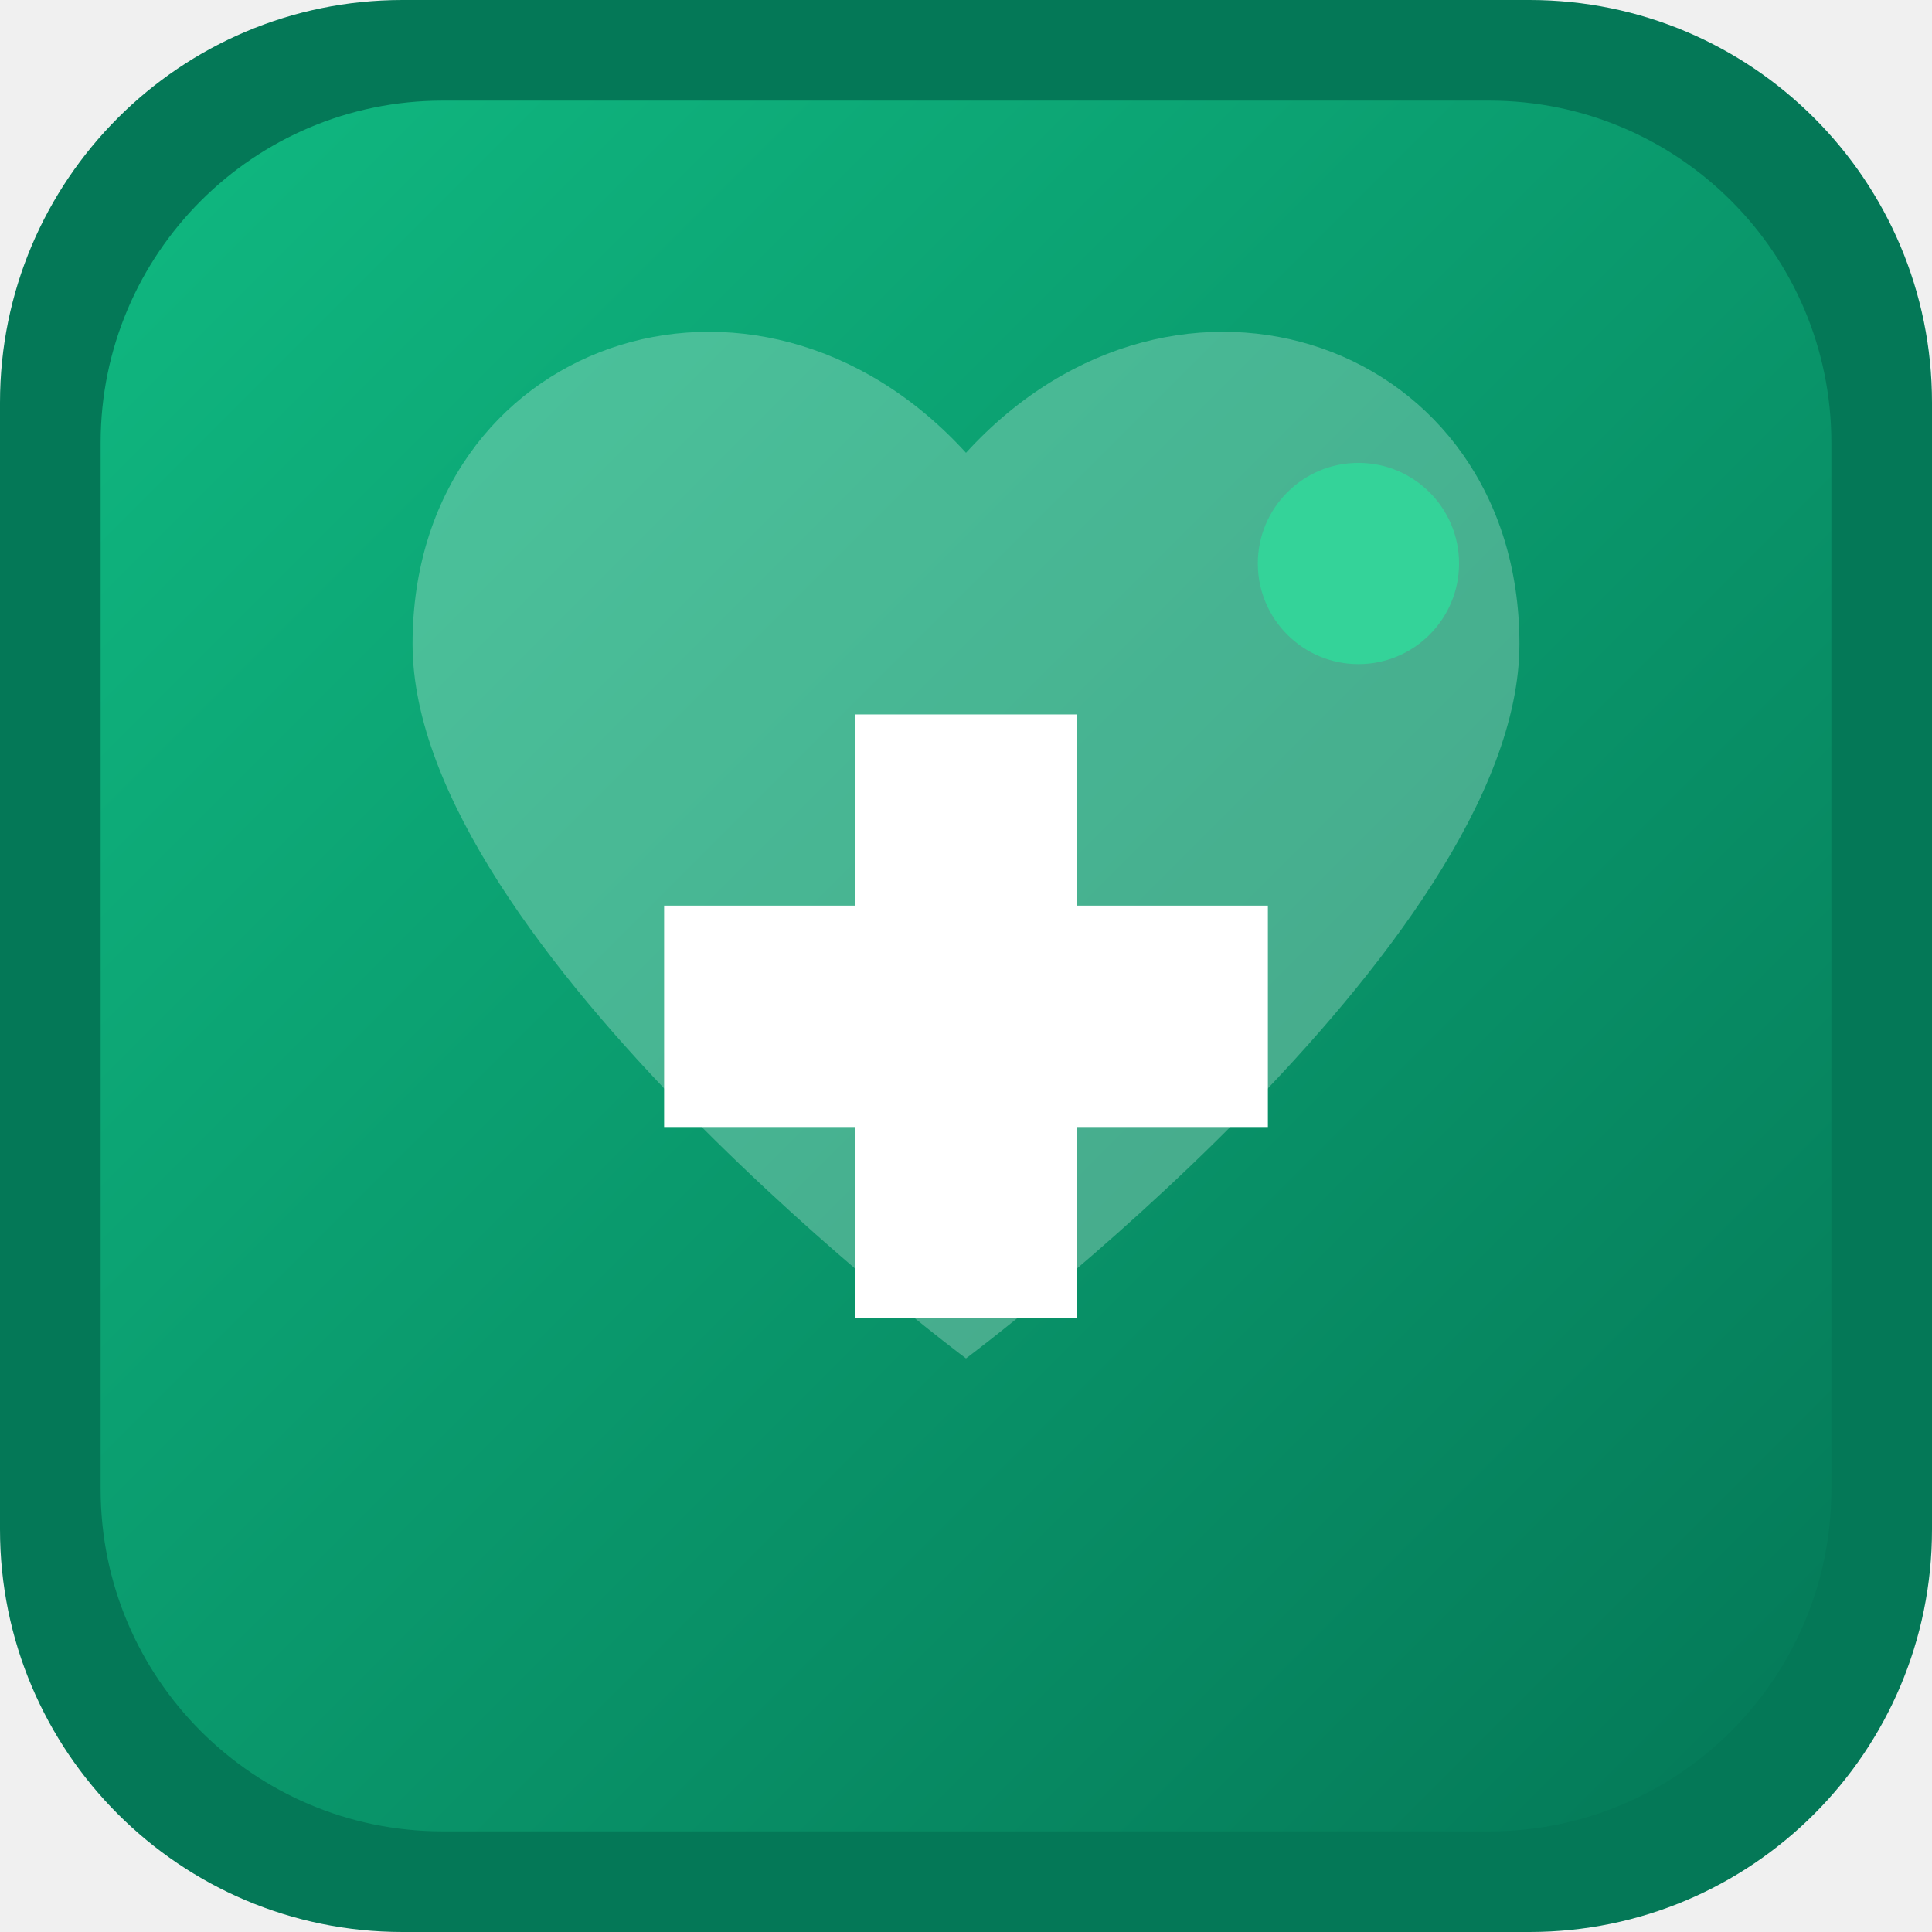
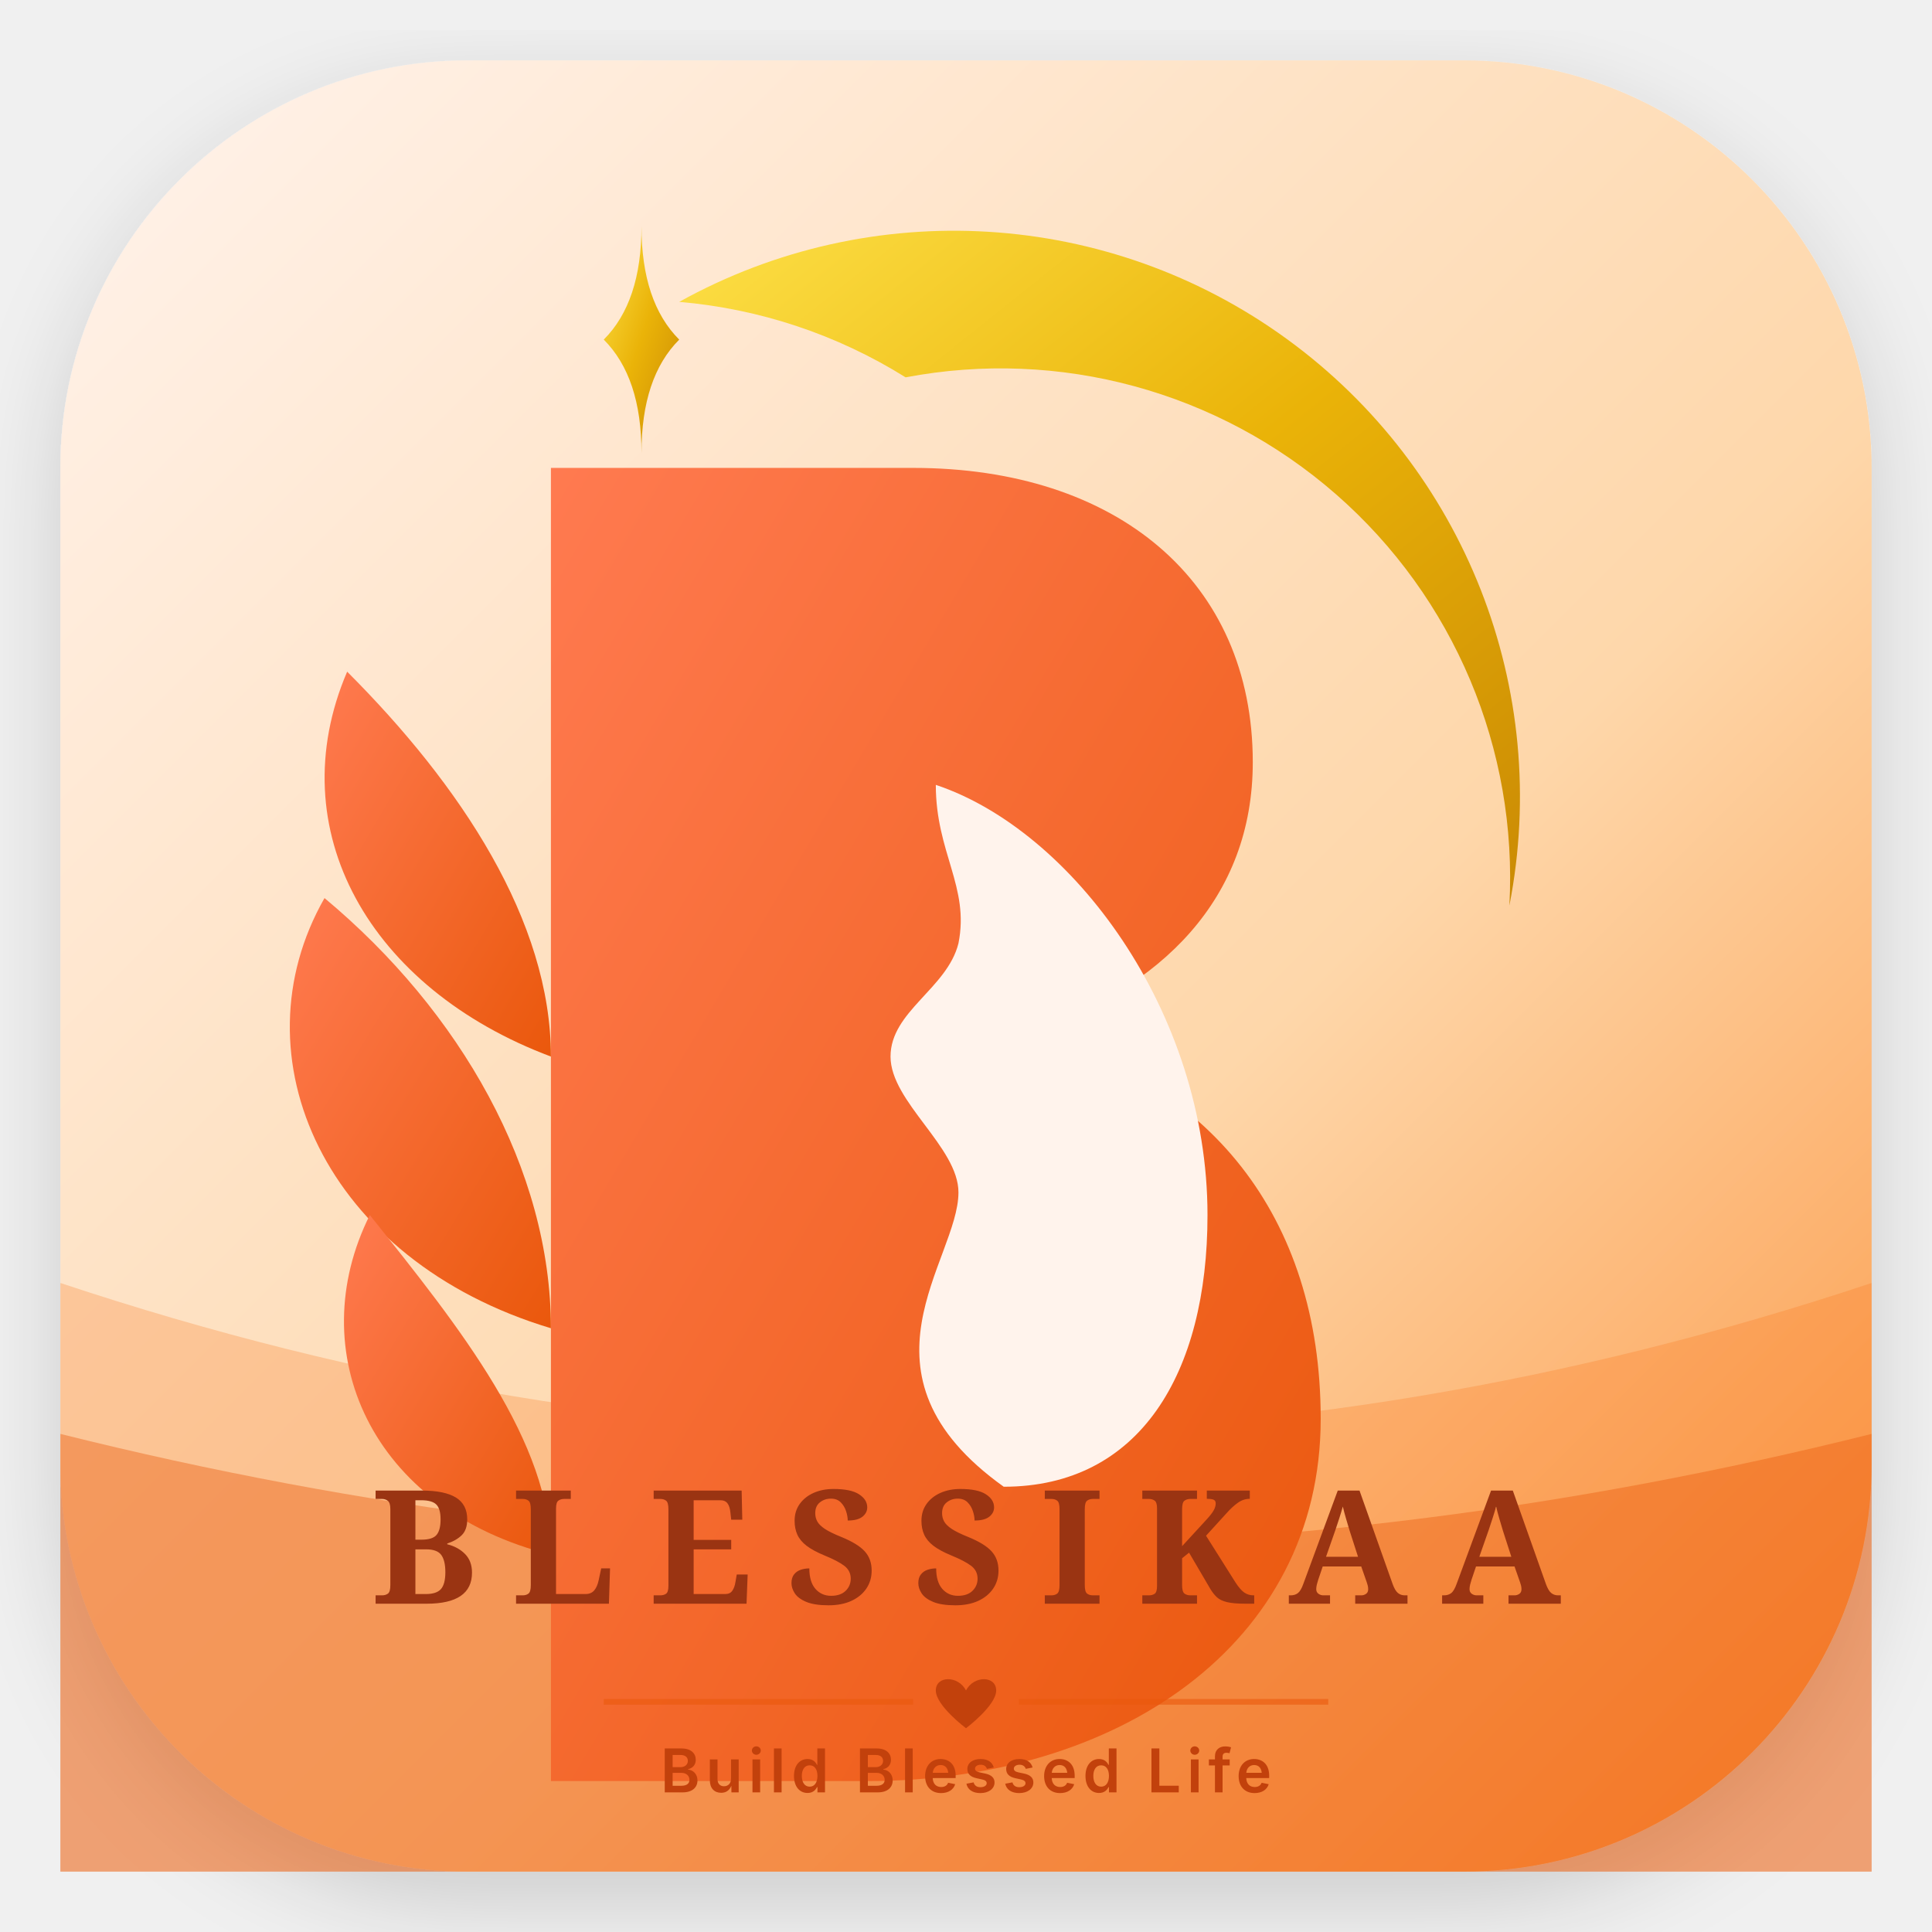
- <svg xmlns="http://www.w3.org/2000/svg" viewBox="0 0 192 192" width="192" height="192">
-   <rect width="192" height="192" rx="40" fill="#047857" />
+ <svg xmlns="http://www.w3.org/2000/svg" viewBox="0 0 512 512" width="100%" height="100%">
  <defs>
-     <linearGradient id="grad192" x1="0%" y1="0%" x2="100%" y2="100%">
-       <stop offset="0%" stop-color="#10b981" />
-       <stop offset="100%" stop-color="#047857" />
+     <linearGradient id="bgGrad" x1="0%" y1="0%" x2="100%" y2="100%">
+       <stop offset="0%" stop-color="#FFF3EC" />
+       <stop offset="60%" stop-color="#FED7AA" />
+       <stop offset="100%" stop-color="#FB923C" />
    </linearGradient>
+     <linearGradient id="coralGrad" x1="0%" y1="0%" x2="100%" y2="100%">
+       <stop offset="0%" stop-color="#FF7A50" />
+       <stop offset="100%" stop-color="#EA580C" />
+     </linearGradient>
+     <linearGradient id="goldGrad" x1="0%" y1="0%" x2="100%" y2="100%">
+       <stop offset="0%" stop-color="#FDE047" />
+       <stop offset="50%" stop-color="#EAB308" />
+       <stop offset="100%" stop-color="#CA8A04" />
+     </linearGradient>
+     <filter id="shadow" x="-10%" y="-10%" width="120%" height="120%">
+       <feDropShadow dx="0" dy="8" stdDeviation="12" flood-color="#000000" flood-opacity="0.15" />
+     </filter>
  </defs>
-   <rect x="10" y="10" width="172" height="172" rx="34" fill="url(#grad192)" />
-   <path d="M96 45 C75 22 41 34 41 64 C41 94 96 135 96 135 C96 135 151 94 151 64 C151 34 117 22 96 45 Z" fill="#ffffff" fill-opacity="0.25" />
-   <path d="M85 71 L107 71 L107 90 L126 90 L126 112 L107 112 L107 131 L85 131 L85 112 L66 112 L66 90 L85 90 Z" fill="#ffffff" />
-   <circle cx="135" cy="56" r="10" fill="#34d399" />
+   <rect x="16" y="16" width="480" height="480" rx="108" fill="url(#bgGrad)" filter="url(#shadow)" />
+   <path d="M 16 340 Q 256 420 496 340 L 496 496 L 16 496 Z" fill="#F97316" fill-opacity="0.25" />
+   <path d="M 16 380 Q 256 440 496 380 L 496 496 L 16 496 Z" fill="#EA580C" fill-opacity="0.4" />
+   <path d="M 180 80 A 150 150 0 0 1 400 240 A 135 135 0 0 0 240 100 A 135 135 0 0 0 180 80 Z" fill="url(#goldGrad)" />
+   <path d="M 170 120 Q 170 100 160 90 Q 170 80 170 60 Q 170 80 180 90 Q 170 100 170 120 Z" fill="url(#goldGrad)" />
+   <g transform="translate(110, 100) scale(0.6)">
+     <path d="M 60 40 L 220 40 C 310 40 370 90 370 170 C 370 230 330 270 270 290 C 350 310 400 370 400 460 C 400 560 310 620 200 620 L 60 620 Z" fill="url(#coralGrad)" />
+     <path d="M 230 180 C 230 210 245 225 240 250 C 235 270 210 280 210 300 C 210 320 240 340 240 360 C 240 390 190 440 260 490 C 320 490 350 440 350 370 C 350 280 290 200 230 180 Z" fill="#FFF3EC" />
+     <path d="M 60 300 C -20 270 -60 200 -30 130 C 20 180 60 240 60 300 Z" fill="url(#coralGrad)" />
+     <path d="M 60 420 C -40 390 -80 300 -40 230 C 20 280 60 350 60 420 Z" fill="url(#coralGrad)" />
+     <path d="M 60 520 C -20 500 -50 430 -20 370 C 20 420 60 470 60 520 Z" fill="url(#coralGrad)" />
+   </g>
+   <text x="256" y="425" text-anchor="middle" font-family="'Cinzel', 'Playfair Display', serif, system-ui" font-size="42" font-weight="900" letter-spacing="9" fill="#9A3412">BLESSIKAA</text>
+   <path d="M 256 448 C 254 444 248 444 248 448 C 248 452 256 458 256 458 C 256 458 264 452 264 448 C 264 444 258 444 256 448 Z" fill="#C2410C" />
+   <line x1="160" y1="451" x2="242" y2="451" stroke="#EA580C" stroke-width="1.5" stroke-opacity="0.6" />
+   <line x1="270" y1="451" x2="352" y2="451" stroke="#EA580C" stroke-width="1.5" stroke-opacity="0.6" />
+   <text x="256" y="475" text-anchor="middle" font-family="system-ui, -apple-system, sans-serif" font-size="16" font-weight="600" letter-spacing="1.5" fill="#C2410C">Build Blessed Life</text>
</svg>
